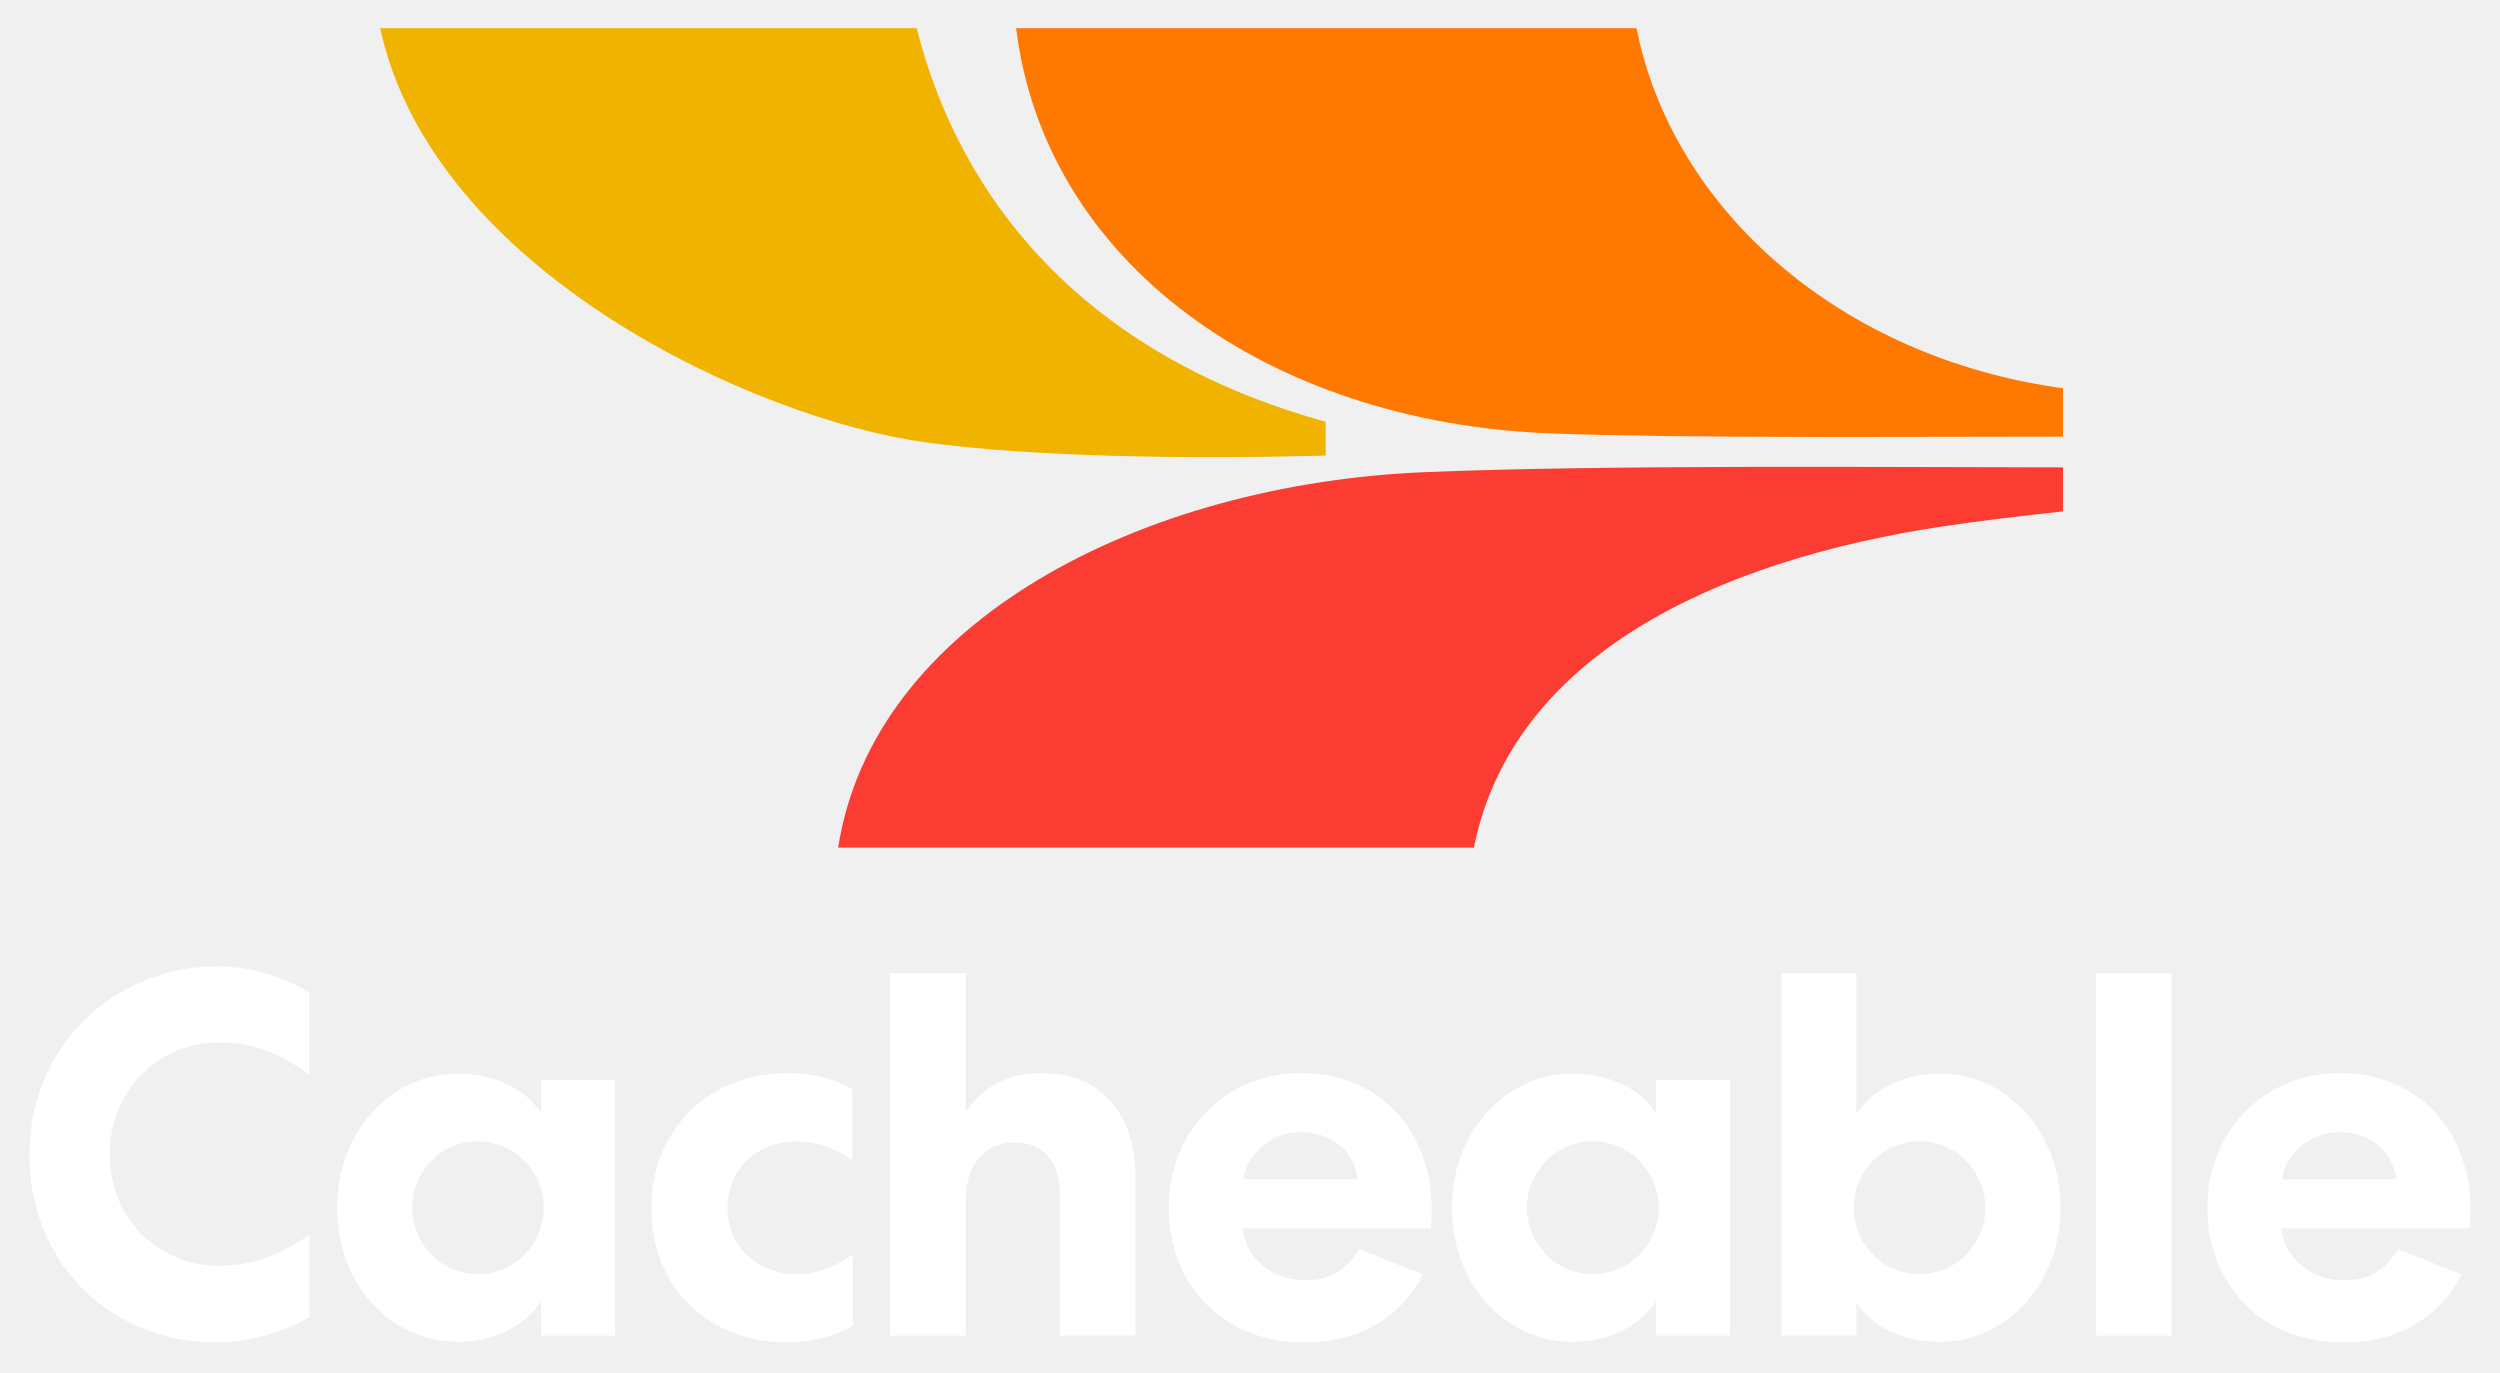
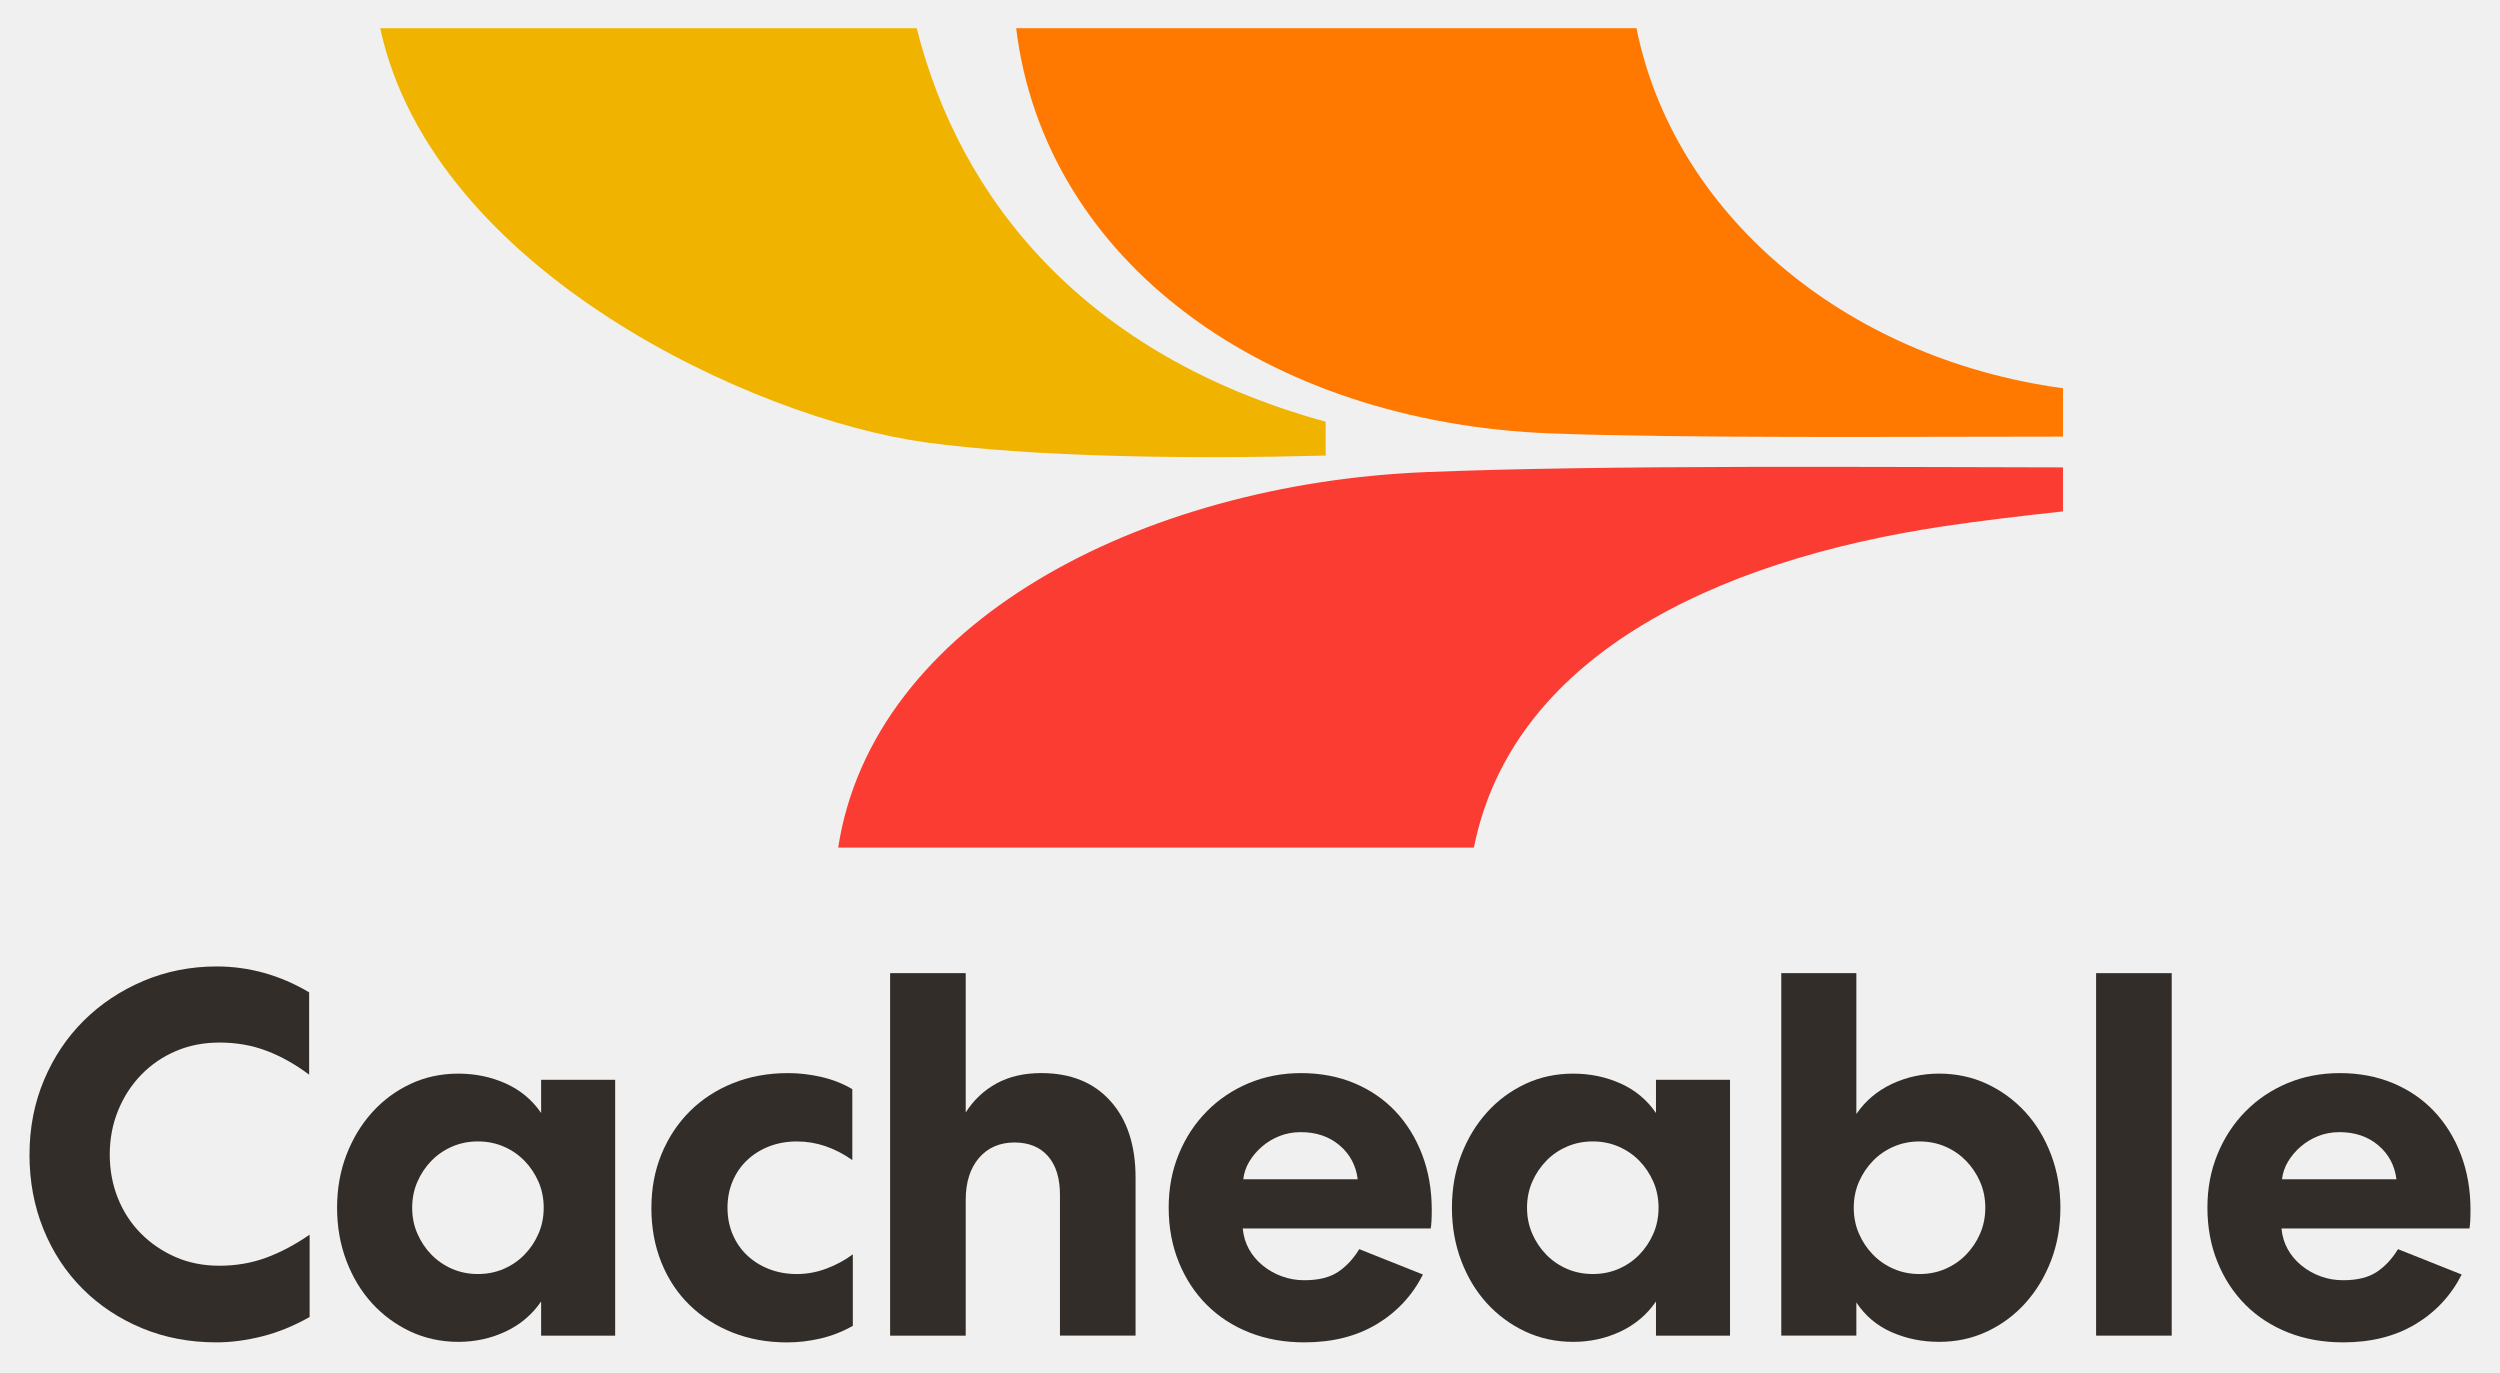
<svg xmlns="http://www.w3.org/2000/svg" id="a" viewBox="0 0 1330 730">
  <defs>
-     <style>.c{fill:#fa3c32;}.d{fill:#fff;}.e{fill:#f0b400;}.f{fill:#ff7800;}</style>
+     <style>.c{fill:#fa3c32;}.d{fill:#f0b400;}.e{fill:#ff7800;}.f{fill:#322d28;}</style>
  </defs>
-   <path class="e" d="m705.25,224.35c-128.37-35.33-194.68-118.25-217.55-209.35H202.26c28.06,129.47,199.87,207.92,289.88,220.29,58.03,7.97,141.61,8.99,213.11,7.08v-18.02Z" />
+   <path class="d" d="m705.25,224.35c-128.37-35.33-194.68-118.25-217.55-209.35H202.26c28.06,129.47,199.87,207.92,289.88,220.29,58.03,7.97,141.61,8.99,213.11,7.08v-18.02Z" />
  <path class="c" d="m1097.51,248.65c-97.28-.11-243.08-1.41-338.99,2.51-151.95,6.22-294.14,80.16-312.61,199.76h0s338.2,0,338.2,0h0c20.17-100.78,126.62-152.59,250.38-171.02,18.53-2.76,40.94-5.45,63.02-7.84v-23.41Z" />
-   <path class="f" d="m1097.51,206.56c-118.02-16.13-207.44-94.36-226.89-191.56h-330.02,0c15.1,123.91,132.96,209.91,284.93,215.59,70.56,2.64,184.83,1.7,271.98,1.69v-25.72Z" />
-   <path class="d" d="m15.7,614.14c0-14.14,2.57-27.32,7.71-39.53,5.14-12.21,12.21-22.77,21.21-31.68,9-8.91,19.56-15.93,31.68-21.07,12.12-5.14,25.16-7.71,39.12-7.71,8.45,0,16.8,1.15,25.07,3.44,8.26,2.3,16.25,5.74,23.97,10.33v43.8c-7.35-5.51-14.88-9.73-22.59-12.67-7.71-2.94-16.07-4.41-25.07-4.41-8.45,0-16.21,1.51-23.28,4.55-7.07,3.03-13.22,7.26-18.46,12.67-5.23,5.42-9.32,11.75-12.26,19.01-2.94,7.26-4.41,15.01-4.41,23.28s1.42,15.98,4.27,23.14c2.85,7.16,6.89,13.41,12.12,18.73,5.23,5.33,11.39,9.55,18.46,12.67,7.07,3.12,14.92,4.68,23.55,4.68s17.08-1.42,24.79-4.27c7.71-2.84,15.43-6.93,23.14-12.26v43.8c-8.45,4.78-16.9,8.22-25.35,10.33-8.45,2.11-16.53,3.17-24.24,3.17-14.33,0-27.55-2.53-39.67-7.58-12.12-5.05-22.64-12.03-31.54-20.94-8.91-8.91-15.84-19.46-20.8-31.68-4.96-12.21-7.44-25.48-7.44-39.81Z" />
-   <path class="d" d="m327.27,574.47v136.09h-39.39v-18.18c-4.78,6.98-11.07,12.31-18.87,15.98-7.81,3.67-16.21,5.51-25.21,5.51s-17.68-1.84-25.48-5.51c-7.81-3.67-14.6-8.68-20.39-15.01-5.78-6.34-10.33-13.86-13.64-22.59-3.31-8.72-4.96-18.13-4.96-28.24s1.65-19.46,4.96-28.1c3.31-8.63,7.85-16.16,13.64-22.59,5.78-6.43,12.58-11.48,20.39-15.15,7.8-3.67,16.3-5.51,25.48-5.51s17.4,1.75,25.21,5.23c7.8,3.49,14.09,8.73,18.87,15.7v-17.63h39.39Zm-107.99,68.04c0,4.96.92,9.55,2.76,13.77,1.83,4.23,4.31,7.95,7.44,11.16,3.12,3.22,6.79,5.74,11.02,7.58,4.22,1.84,8.82,2.76,13.77,2.76s9.55-.92,13.77-2.76c4.22-1.83,7.89-4.36,11.02-7.58,3.12-3.21,5.6-6.93,7.44-11.16,1.83-4.22,2.75-8.82,2.75-13.77s-.92-9.55-2.75-13.77c-1.84-4.22-4.32-7.94-7.44-11.16-3.12-3.21-6.8-5.74-11.02-7.58-4.23-1.83-8.82-2.76-13.77-2.76s-9.55.92-13.77,2.76c-4.23,1.84-7.9,4.36-11.02,7.58-3.12,3.22-5.6,6.93-7.44,11.16-1.84,4.23-2.76,8.81-2.76,13.77Z" />
-   <path class="d" d="m346.55,642.51c0-10.28,1.79-19.79,5.37-28.51,3.58-8.72,8.58-16.3,15.01-22.73,6.43-6.43,14.09-11.43,23-15.01,8.91-3.58,18.69-5.37,29.34-5.37,5.88,0,11.8.69,17.77,2.07,5.97,1.38,11.43,3.54,16.39,6.47v37.74c-9.37-6.61-19.19-9.92-29.48-9.92-5.33,0-10.24.87-14.74,2.62-4.5,1.75-8.4,4.18-11.71,7.3-3.31,3.12-5.88,6.84-7.71,11.16-1.84,4.32-2.76,9.05-2.76,14.19s.92,9.87,2.76,14.19c1.83,4.32,4.41,8.04,7.71,11.16,3.31,3.12,7.21,5.56,11.71,7.3,4.5,1.75,9.41,2.62,14.74,2.62s10.56-.96,15.7-2.89c5.14-1.93,9.82-4.45,14.05-7.58v38.02c-5.51,3.12-11.25,5.37-17.22,6.75-5.97,1.38-11.89,2.07-17.77,2.07-10.47,0-20.11-1.75-28.93-5.23-8.82-3.49-16.44-8.36-22.87-14.6-6.43-6.24-11.43-13.77-15.01-22.59-3.58-8.81-5.37-18.55-5.37-29.2Z" />
-   <path class="d" d="m513.76,710.56h-40.22v-192.84h40.22v74.1c4.22-6.61,9.68-11.75,16.39-15.43,6.7-3.67,14.64-5.51,23.83-5.51,15.61,0,27.87,4.96,36.78,14.88,8.91,9.92,13.36,23.51,13.36,40.77v84.02h-40.22v-74.93c0-8.82-2.11-15.65-6.34-20.52-4.23-4.86-10.19-7.3-17.91-7.3s-14.19,2.76-18.87,8.26c-4.68,5.51-7.02,12.95-7.02,22.31v72.18Z" />
-   <path class="d" d="m757.01,678.05c-5.69,11.2-13.91,20.02-24.66,26.45-10.74,6.43-23.55,9.64-38.43,9.64-10.65,0-20.39-1.75-29.2-5.23-8.82-3.49-16.39-8.4-22.73-14.74-6.34-6.34-11.3-13.91-14.88-22.73-3.58-8.81-5.37-18.46-5.37-28.93s1.79-19.79,5.37-28.51c3.58-8.72,8.54-16.3,14.88-22.73,6.34-6.43,13.77-11.43,22.31-15.01,8.54-3.58,17.86-5.37,27.96-5.37s19.7,1.79,28.24,5.37c8.54,3.58,15.84,8.59,21.9,15.01,6.06,6.43,10.79,14.1,14.19,23,3.4,8.91,5.1,18.69,5.1,29.34,0,2.39-.05,4.41-.14,6.06-.1,1.65-.23,2.94-.41,3.86h-100c.37,4.04,1.47,7.71,3.31,11.02,1.83,3.31,4.27,6.2,7.3,8.68,3.03,2.48,6.43,4.41,10.19,5.78,3.76,1.38,7.76,2.07,11.98,2.07,7.53,0,13.5-1.47,17.91-4.41,4.41-2.94,8.17-6.98,11.3-12.12l33.88,13.5Zm-34.71-50.69c-.92-7.34-4.13-13.36-9.64-18.04-5.51-4.68-12.4-7.02-20.66-7.02-4.04,0-7.81.69-11.29,2.07-3.49,1.38-6.61,3.26-9.37,5.65-2.76,2.39-5.01,5.05-6.75,7.99-1.75,2.94-2.8,6.06-3.17,9.37h60.88Z" />
-   <path class="d" d="m920.37,574.47v136.09h-39.39v-18.18c-4.78,6.98-11.07,12.31-18.87,15.98-7.81,3.67-16.21,5.51-25.21,5.51s-17.68-1.84-25.48-5.51c-7.81-3.67-14.6-8.68-20.39-15.01-5.78-6.34-10.33-13.86-13.64-22.59-3.31-8.72-4.96-18.13-4.96-28.24s1.65-19.46,4.96-28.1c3.31-8.63,7.85-16.16,13.64-22.59,5.78-6.43,12.58-11.48,20.39-15.15,7.8-3.67,16.3-5.51,25.48-5.51s17.4,1.75,25.21,5.23c7.8,3.49,14.09,8.73,18.87,15.7v-17.63h39.39Zm-107.99,68.04c0,4.96.92,9.55,2.76,13.77,1.83,4.23,4.31,7.95,7.44,11.16,3.12,3.22,6.79,5.74,11.02,7.58,4.22,1.84,8.82,2.76,13.77,2.76s9.55-.92,13.77-2.76c4.22-1.83,7.89-4.36,11.02-7.58,3.12-3.21,5.6-6.93,7.44-11.16,1.83-4.22,2.75-8.82,2.75-13.77s-.92-9.55-2.75-13.77c-1.84-4.22-4.32-7.94-7.44-11.16-3.12-3.21-6.8-5.74-11.02-7.58-4.23-1.83-8.82-2.76-13.77-2.76s-9.55.92-13.77,2.76c-4.23,1.84-7.9,4.36-11.02,7.58-3.12,3.22-5.6,6.93-7.44,11.16-1.84,4.23-2.76,8.81-2.76,13.77Z" />
-   <path class="d" d="m947.64,710.56v-192.84h39.94v74.93c4.77-6.98,11.06-12.3,18.87-15.98,7.8-3.67,16.21-5.51,25.21-5.51s17.67,1.84,25.48,5.51c7.8,3.68,14.6,8.68,20.39,15.01,5.79,6.34,10.33,13.87,13.64,22.59,3.31,8.73,4.96,18.14,4.96,28.24s-1.65,19.47-4.96,28.1c-3.31,8.63-7.85,16.16-13.64,22.59-5.78,6.43-12.58,11.48-20.39,15.15-7.81,3.67-16.3,5.51-25.48,5.51s-17.4-1.7-25.21-5.1c-7.81-3.4-14.1-8.68-18.87-15.84v17.63h-39.94Zm108.54-68.04c0-4.96-.92-9.55-2.76-13.77-1.84-4.22-4.32-7.94-7.44-11.16-3.13-3.21-6.8-5.74-11.02-7.58-4.23-1.83-8.81-2.76-13.77-2.76s-9.55.92-13.77,2.76c-4.23,1.84-7.9,4.36-11.02,7.58-3.12,3.22-5.6,6.93-7.44,11.16-1.84,4.23-2.76,8.81-2.76,13.77s.92,9.55,2.76,13.77c1.83,4.23,4.31,7.95,7.44,11.16,3.12,3.22,6.79,5.74,11.02,7.58,4.22,1.84,8.82,2.76,13.77,2.76s9.55-.92,13.77-2.76c4.22-1.83,7.89-4.36,11.02-7.58,3.12-3.21,5.6-6.93,7.44-11.16,1.83-4.22,2.76-8.82,2.76-13.77Z" />
-   <path class="d" d="m1155.35,517.72v192.84h-40.22v-192.84h40.22Z" />
-   <path class="d" d="m1309.62,678.05c-5.69,11.2-13.91,20.02-24.66,26.45-10.74,6.43-23.55,9.64-38.43,9.64-10.65,0-20.39-1.75-29.2-5.23-8.82-3.49-16.39-8.4-22.73-14.74-6.34-6.34-11.3-13.91-14.88-22.73-3.58-8.81-5.37-18.46-5.37-28.93s1.79-19.79,5.37-28.51c3.58-8.72,8.54-16.3,14.88-22.73,6.34-6.43,13.77-11.43,22.31-15.01,8.54-3.58,17.86-5.37,27.96-5.37s19.7,1.79,28.24,5.37c8.54,3.58,15.84,8.59,21.9,15.01,6.06,6.43,10.79,14.1,14.19,23,3.4,8.91,5.1,18.69,5.1,29.34,0,2.39-.05,4.41-.14,6.06-.1,1.65-.23,2.94-.41,3.86h-100c.37,4.04,1.47,7.71,3.31,11.02,1.83,3.31,4.27,6.2,7.3,8.68,3.03,2.48,6.43,4.41,10.19,5.78,3.76,1.38,7.76,2.07,11.98,2.07,7.53,0,13.5-1.47,17.91-4.41,4.41-2.94,8.17-6.98,11.3-12.12l33.88,13.5Zm-34.71-50.69c-.92-7.34-4.13-13.36-9.64-18.04-5.51-4.68-12.4-7.02-20.66-7.02-4.04,0-7.81.69-11.29,2.07-3.49,1.38-6.61,3.26-9.37,5.65-2.76,2.39-5.01,5.05-6.75,7.99-1.75,2.94-2.8,6.06-3.17,9.37h60.88Z" />
+   <path class="e" d="m1097.51,206.56c-118.02-16.13-207.44-94.36-226.89-191.56h-330.02,0c15.1,123.91,132.96,209.91,284.93,215.59,70.56,2.64,184.83,1.7,271.98,1.69v-25.72Z" />
+   <path class="f" d="m15.7,614.14c0-14.14,2.57-27.32,7.71-39.53,5.14-12.21,12.21-22.77,21.21-31.68,9-8.91,19.56-15.93,31.68-21.07,12.12-5.14,25.16-7.71,39.12-7.71,8.45,0,16.8,1.15,25.07,3.44,8.26,2.3,16.25,5.74,23.97,10.33v43.8c-7.35-5.51-14.88-9.73-22.59-12.67-7.71-2.94-16.07-4.41-25.07-4.41-8.45,0-16.21,1.51-23.28,4.55-7.07,3.03-13.22,7.26-18.46,12.67-5.23,5.42-9.32,11.75-12.26,19.01-2.94,7.26-4.41,15.01-4.41,23.28s1.42,15.98,4.27,23.14c2.85,7.16,6.89,13.41,12.12,18.73,5.23,5.33,11.39,9.55,18.46,12.67,7.07,3.12,14.92,4.68,23.55,4.68s17.08-1.42,24.79-4.27c7.71-2.84,15.43-6.93,23.14-12.26v43.8c-8.45,4.78-16.9,8.22-25.35,10.33-8.45,2.11-16.53,3.17-24.24,3.17-14.33,0-27.55-2.53-39.67-7.58-12.12-5.05-22.64-12.03-31.54-20.94-8.91-8.91-15.84-19.46-20.8-31.68-4.96-12.21-7.44-25.48-7.44-39.81Z" />
+   <path class="f" d="m327.27,574.47v136.09h-39.39v-18.18c-4.78,6.98-11.07,12.31-18.87,15.98-7.81,3.67-16.21,5.51-25.21,5.51s-17.68-1.84-25.48-5.51c-7.81-3.67-14.6-8.68-20.39-15.01-5.78-6.34-10.33-13.86-13.64-22.59-3.31-8.72-4.96-18.13-4.96-28.24s1.65-19.46,4.96-28.1c3.31-8.63,7.85-16.16,13.64-22.59,5.78-6.43,12.58-11.48,20.39-15.15,7.8-3.67,16.3-5.51,25.48-5.51s17.4,1.75,25.21,5.23c7.8,3.49,14.09,8.73,18.87,15.7v-17.63h39.39Zm-107.99,68.04c0,4.96.92,9.55,2.76,13.77,1.83,4.23,4.31,7.95,7.44,11.16,3.12,3.22,6.79,5.74,11.02,7.58,4.22,1.84,8.82,2.76,13.77,2.76s9.55-.92,13.77-2.76c4.22-1.83,7.89-4.36,11.02-7.58,3.12-3.21,5.6-6.93,7.44-11.16,1.83-4.22,2.75-8.82,2.75-13.77s-.92-9.55-2.75-13.77c-1.84-4.22-4.32-7.94-7.44-11.16-3.12-3.21-6.8-5.74-11.02-7.58-4.23-1.83-8.82-2.76-13.77-2.76s-9.55.92-13.77,2.76c-4.23,1.84-7.9,4.36-11.02,7.58-3.12,3.22-5.6,6.93-7.44,11.16-1.84,4.23-2.76,8.81-2.76,13.77Z" />
+   <path class="f" d="m346.55,642.51c0-10.28,1.79-19.79,5.37-28.51,3.58-8.72,8.58-16.3,15.01-22.73,6.43-6.43,14.09-11.43,23-15.01,8.91-3.58,18.69-5.37,29.34-5.37,5.88,0,11.8.69,17.77,2.07,5.97,1.38,11.43,3.54,16.39,6.47v37.74c-9.37-6.61-19.19-9.92-29.48-9.92-5.33,0-10.24.87-14.74,2.62-4.5,1.75-8.4,4.18-11.71,7.3-3.31,3.12-5.88,6.84-7.71,11.16-1.84,4.32-2.76,9.05-2.76,14.19s.92,9.87,2.76,14.19c1.83,4.32,4.41,8.04,7.71,11.16,3.31,3.12,7.21,5.56,11.71,7.3,4.5,1.75,9.41,2.62,14.74,2.62s10.56-.96,15.7-2.89c5.14-1.93,9.82-4.45,14.05-7.58v38.02c-5.51,3.12-11.25,5.37-17.22,6.75-5.97,1.38-11.89,2.07-17.77,2.07-10.47,0-20.11-1.75-28.93-5.23-8.82-3.49-16.44-8.36-22.87-14.6-6.43-6.24-11.43-13.77-15.01-22.59-3.58-8.81-5.37-18.55-5.37-29.2Z" />
+   <path class="f" d="m513.76,710.56h-40.22v-192.84h40.22v74.1c4.22-6.61,9.68-11.75,16.39-15.43,6.7-3.67,14.64-5.51,23.83-5.51,15.61,0,27.87,4.96,36.78,14.88,8.91,9.92,13.36,23.51,13.36,40.77v84.02h-40.22v-74.93c0-8.82-2.11-15.65-6.34-20.52-4.23-4.86-10.19-7.3-17.91-7.3s-14.19,2.76-18.87,8.26c-4.68,5.51-7.02,12.95-7.02,22.31v72.18Z" />
+   <path class="f" d="m757.01,678.05c-5.69,11.2-13.91,20.02-24.66,26.45-10.74,6.43-23.55,9.64-38.43,9.64-10.65,0-20.39-1.75-29.2-5.23-8.82-3.49-16.39-8.4-22.73-14.74-6.34-6.34-11.3-13.91-14.88-22.73-3.58-8.81-5.37-18.46-5.37-28.93s1.79-19.79,5.37-28.51c3.58-8.72,8.54-16.3,14.88-22.73,6.34-6.43,13.77-11.43,22.31-15.01,8.54-3.58,17.86-5.37,27.96-5.37s19.7,1.79,28.24,5.37c8.54,3.58,15.84,8.59,21.9,15.01,6.06,6.43,10.79,14.1,14.19,23,3.4,8.91,5.1,18.69,5.1,29.34,0,2.39-.05,4.41-.14,6.06-.1,1.65-.23,2.94-.41,3.86h-100c.37,4.04,1.47,7.71,3.31,11.02,1.83,3.31,4.27,6.2,7.3,8.68,3.03,2.48,6.43,4.41,10.19,5.78,3.76,1.38,7.76,2.07,11.98,2.07,7.53,0,13.5-1.47,17.91-4.41,4.41-2.94,8.17-6.98,11.3-12.12l33.88,13.5Zm-34.71-50.69c-.92-7.34-4.13-13.36-9.64-18.04-5.51-4.68-12.4-7.02-20.66-7.02-4.04,0-7.81.69-11.29,2.07-3.49,1.38-6.61,3.26-9.37,5.65-2.76,2.39-5.01,5.05-6.75,7.99-1.75,2.94-2.8,6.06-3.17,9.37h60.88Z" />
+   <path class="f" d="m920.37,574.47v136.09h-39.39v-18.18c-4.78,6.98-11.07,12.31-18.87,15.98-7.81,3.67-16.21,5.51-25.21,5.51s-17.68-1.84-25.48-5.51c-7.81-3.67-14.6-8.68-20.39-15.01-5.78-6.34-10.33-13.86-13.64-22.59-3.31-8.72-4.96-18.13-4.96-28.24s1.65-19.46,4.96-28.1c3.31-8.63,7.85-16.16,13.64-22.59,5.78-6.43,12.58-11.48,20.39-15.15,7.8-3.67,16.3-5.51,25.48-5.51s17.4,1.75,25.21,5.23c7.8,3.49,14.09,8.73,18.87,15.7v-17.63h39.39Zm-107.99,68.04c0,4.96.92,9.55,2.76,13.77,1.83,4.23,4.31,7.95,7.44,11.16,3.12,3.22,6.79,5.74,11.02,7.58,4.22,1.84,8.82,2.76,13.77,2.76s9.55-.92,13.77-2.76c4.22-1.83,7.89-4.36,11.02-7.58,3.12-3.21,5.6-6.93,7.44-11.16,1.83-4.22,2.75-8.82,2.75-13.77s-.92-9.55-2.75-13.77c-1.84-4.22-4.32-7.94-7.44-11.16-3.12-3.21-6.8-5.74-11.02-7.58-4.23-1.83-8.82-2.76-13.77-2.76s-9.55.92-13.77,2.76c-4.23,1.84-7.9,4.36-11.02,7.58-3.12,3.22-5.6,6.93-7.44,11.16-1.84,4.23-2.76,8.81-2.76,13.77Z" />
+   <path class="f" d="m947.64,710.56v-192.84h39.94v74.93c4.77-6.98,11.06-12.3,18.87-15.98,7.8-3.67,16.21-5.51,25.21-5.51s17.67,1.84,25.48,5.51c7.8,3.68,14.6,8.68,20.39,15.01,5.79,6.34,10.33,13.87,13.64,22.59,3.31,8.73,4.96,18.14,4.96,28.24s-1.65,19.47-4.96,28.1c-3.31,8.63-7.85,16.16-13.64,22.59-5.78,6.43-12.58,11.48-20.39,15.15-7.81,3.67-16.3,5.51-25.48,5.51s-17.4-1.7-25.21-5.1c-7.81-3.4-14.1-8.68-18.87-15.84v17.63h-39.94Zm108.54-68.04c0-4.96-.92-9.55-2.76-13.77-1.84-4.22-4.32-7.94-7.44-11.16-3.13-3.21-6.8-5.74-11.02-7.58-4.23-1.83-8.81-2.76-13.77-2.76s-9.55.92-13.77,2.76c-4.23,1.84-7.9,4.36-11.02,7.58-3.12,3.22-5.6,6.93-7.44,11.16-1.84,4.23-2.76,8.81-2.76,13.77s.92,9.55,2.76,13.77c1.83,4.23,4.31,7.95,7.44,11.16,3.12,3.22,6.79,5.74,11.02,7.58,4.22,1.84,8.82,2.76,13.77,2.76s9.55-.92,13.77-2.76c4.22-1.83,7.89-4.36,11.02-7.58,3.12-3.21,5.6-6.93,7.44-11.16,1.83-4.22,2.76-8.82,2.76-13.77Z" />
+   <path class="f" d="m1155.35,517.72v192.84h-40.22v-192.84h40.22Z" />
+   <path class="f" d="m1309.62,678.05c-5.69,11.2-13.91,20.02-24.66,26.45-10.74,6.43-23.55,9.64-38.43,9.64-10.65,0-20.39-1.75-29.2-5.23-8.82-3.49-16.39-8.4-22.73-14.74-6.34-6.34-11.3-13.91-14.88-22.73-3.58-8.81-5.37-18.46-5.37-28.93s1.79-19.79,5.37-28.51c3.58-8.72,8.54-16.3,14.88-22.73,6.34-6.43,13.77-11.43,22.31-15.01,8.54-3.58,17.86-5.37,27.96-5.37s19.7,1.79,28.24,5.37c8.54,3.58,15.84,8.59,21.9,15.01,6.06,6.43,10.79,14.1,14.19,23,3.4,8.91,5.1,18.69,5.1,29.34,0,2.39-.05,4.41-.14,6.06-.1,1.65-.23,2.94-.41,3.86h-100c.37,4.04,1.47,7.71,3.31,11.02,1.83,3.31,4.27,6.2,7.3,8.68,3.03,2.48,6.43,4.41,10.19,5.78,3.76,1.38,7.76,2.07,11.98,2.07,7.53,0,13.5-1.47,17.91-4.41,4.41-2.94,8.17-6.98,11.3-12.12l33.88,13.5Zm-34.71-50.69c-.92-7.34-4.13-13.36-9.64-18.04-5.51-4.68-12.4-7.02-20.66-7.02-4.04,0-7.81.69-11.29,2.07-3.49,1.38-6.61,3.26-9.37,5.65-2.76,2.39-5.01,5.05-6.75,7.99-1.75,2.94-2.8,6.06-3.17,9.37h60.88Z" />
</svg>
